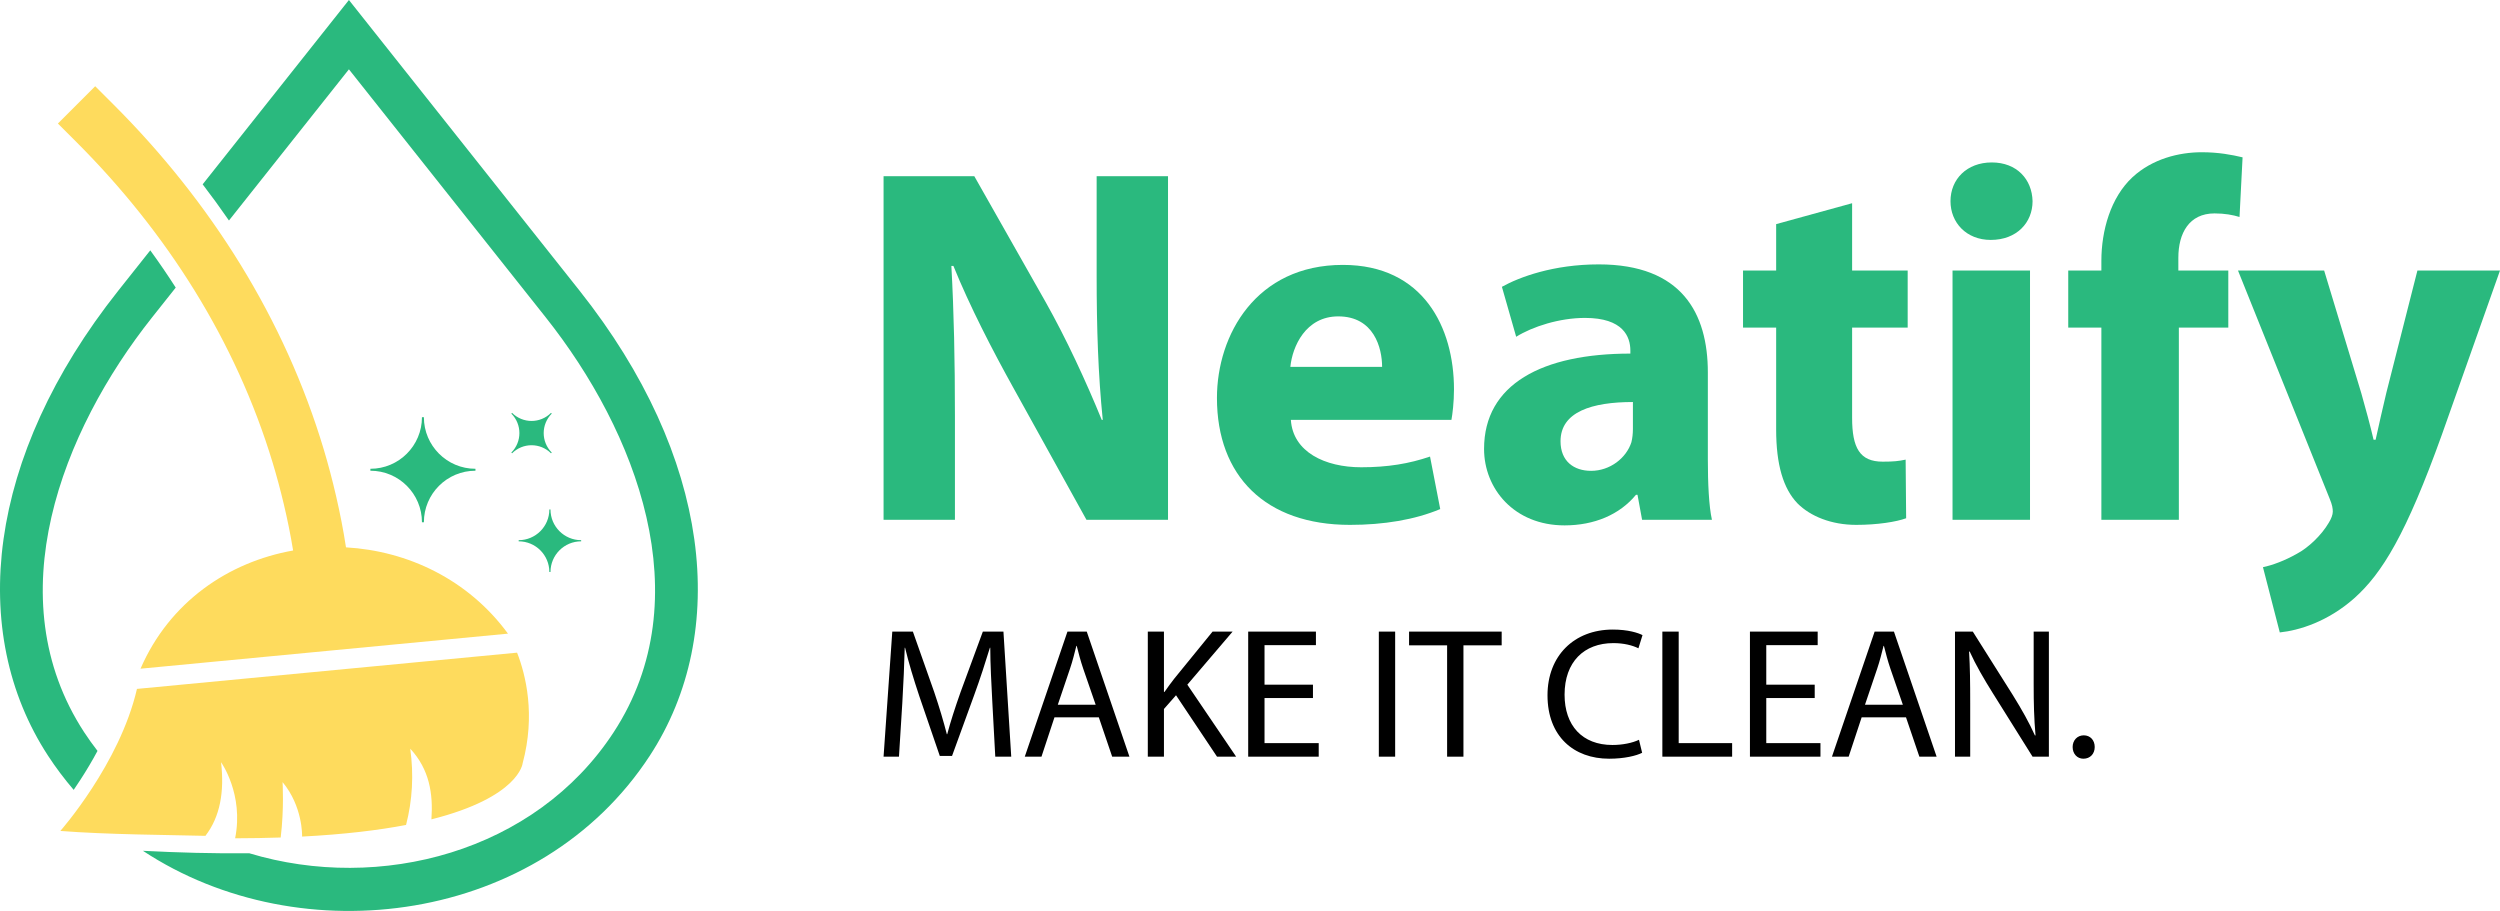
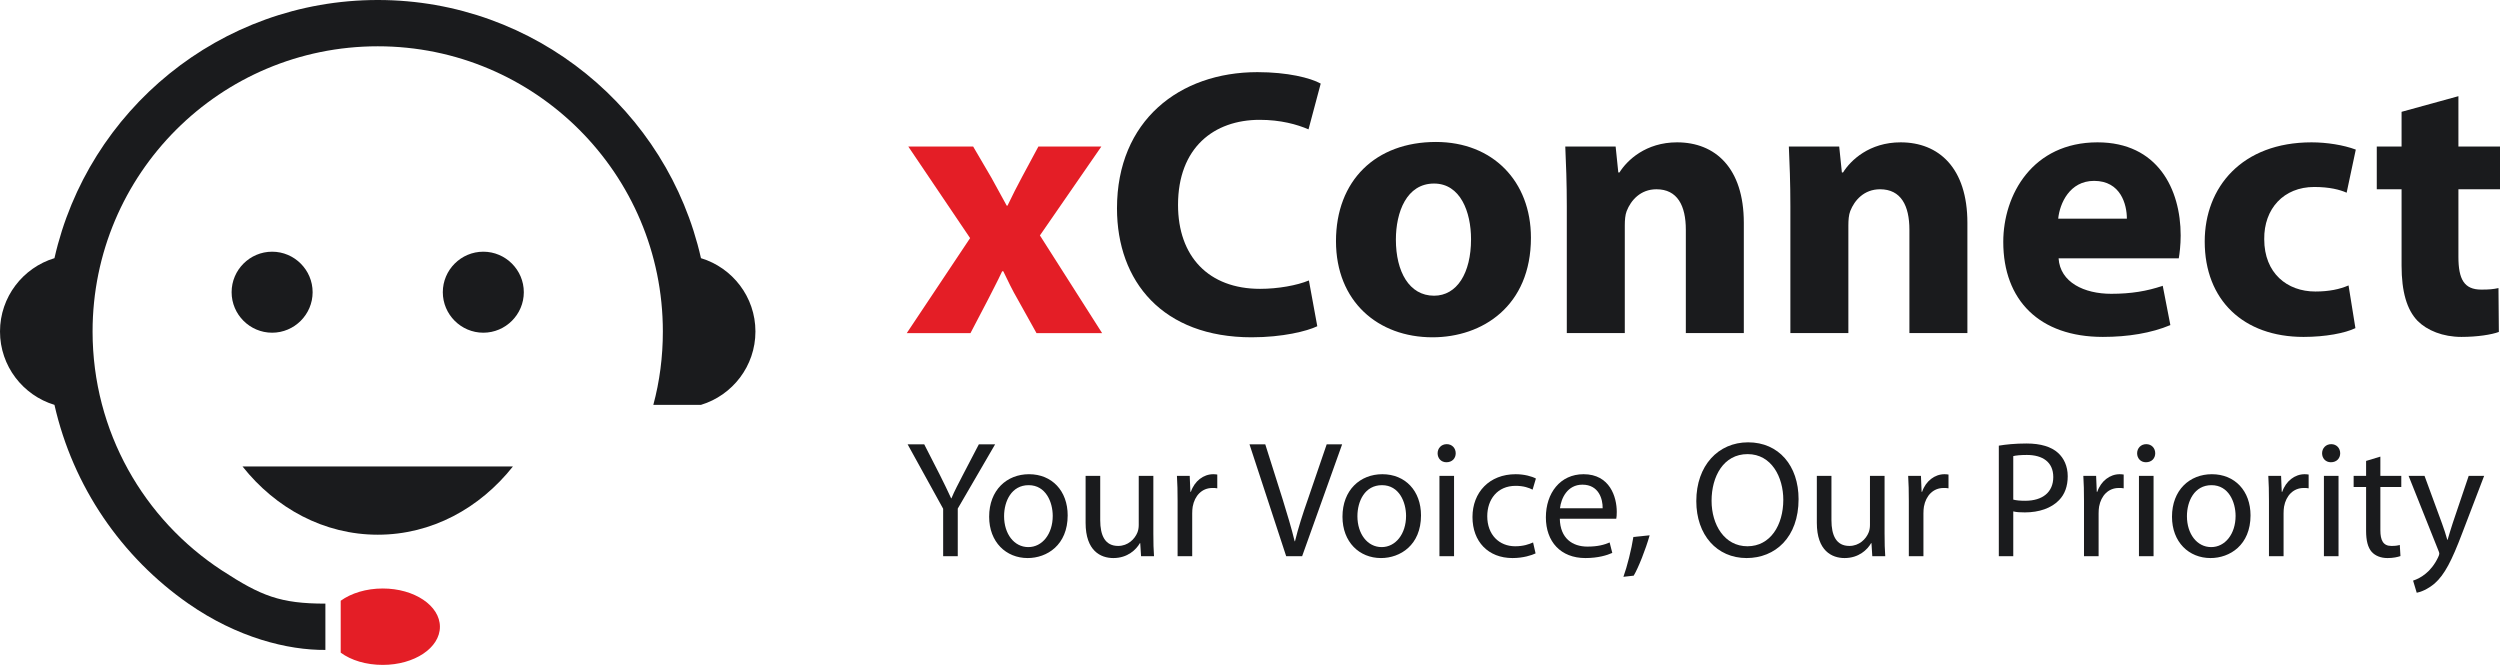
- <svg xmlns="http://www.w3.org/2000/svg" version="1.1" id="Layer_1" x="0px" y="0px" width="2165.936px" height="789.231px" viewBox="0 0 2165.936 789.231" enable-background="new 0 0 2165.936 789.231" xml:space="preserve">
+ <svg xmlns="http://www.w3.org/2000/svg" version="1.1" id="Layer_1" x="0px" y="0px" width="903.4px" height="240.268px" viewBox="0 0 903.4 240.268" enable-background="new 0 0 903.4 240.268" xml:space="preserve">
  <g>
    <g>
-       <path fill-rule="evenodd" clip-rule="evenodd" fill="#2AB97E" d="M302.292,0l199.814,251.819    C616.273,395.703,632.745,547.76,563,654.689c-94.935,145.521-301.917,172.992-439.174,82.426    c30.19,1.549,61.182,2.455,92.104,2.117c112.944,34.164,247.854-0.799,315.8-104.939c75.815-116.234,19.292-260.756-58.872-359.27    L302.292,60.056l-103.93,130.985c-7.322-10.631-14.922-21.091-22.782-31.347L302.292,0L302.292,0z M63.845,684.322    c-7.946-9.273-15.402-19.135-22.254-29.633c-69.754-106.93-53.281-258.987,60.884-402.871l27.719-34.926    c7.669,10.544,15.02,21.311,22.053,32.278l-20.521,25.852C53.551,373.537-2.964,518.059,72.862,634.293    c3.676,5.629,7.571,11.037,11.621,16.27c-4.627,8.648-9.64,17.029-14.824,25.016C67.8,678.453,65.857,681.381,63.845,684.322    L63.845,684.322z" />
-       <path fill-rule="evenodd" clip-rule="evenodd" fill="#FEDB5D" d="M440.088,548.973l-318.35,30.363    c25.197-58.035,76.305-92.451,132.205-102.408c-4.321-26.836-11.093-54.148-17.635-75.787    c-31.963-105.787-92.057-200.026-169.99-277.96l-16.163-16.154l32.317-32.319l16.164,16.155    c83.773,83.783,148.072,185.307,182.045,299.125c7.253,24.303,14.566,54.553,19.078,84.227    C353.102,477.273,405.653,501.963,440.088,548.973L440.088,548.973z M447.987,565.443c7.504,19.242,16.125,53.859,4.801,95.896    c0,0-2.801,29.285-79.011,48.529c1.55-22.244-1.723-43.326-18.356-61.223c3.127,22.459,1.923,44.48-3.619,66.07    c-23.907,4.58-53.504,8.17-90.074,10.074c0.028-0.836,0.625-26.104-16.924-47.191c0,0,1.443,23.051-1.625,47.99    c-12.402,0.424-25.555,0.654-39.477,0.684c7.668-38.227-12.182-65.906-12.182-65.906c2.975,25.582-0.807,47.26-13.555,63.789    c-32.849-0.828-84.966-1.068-125.684-4.244c0,0,51.416-58.148,66.377-123.064L447.987,565.443L447.987,565.443z" />
-       <path fill-rule="evenodd" clip-rule="evenodd" fill="#2AB97E" d="M320.889,407.818c24.668,0,44.681,20.012,44.681,44.68h1.675    c0-24.668,20.012-44.68,44.682-44.68v-1.676c-24.67,0-44.682-20.012-44.682-44.68h-1.675c0,24.668-20.013,44.68-44.681,44.68    V407.818L320.889,407.818z" />
-       <path fill-rule="evenodd" clip-rule="evenodd" fill="#2AB97E" d="M449.353,468.988c14.673,0,26.583,11.912,26.583,26.586h0.992    c0-14.674,11.9-26.586,26.582-26.586v-0.99c-14.682,0-26.582-11.9-26.582-26.584h-0.992c0,14.684-11.91,26.584-26.583,26.584    V468.988L449.353,468.988z" />
-       <path fill-rule="evenodd" clip-rule="evenodd" fill="#2AB97E" d="M443.012,358.346c9.314,9.312,9.314,24.426,0,33.742l0.636,0.633    c9.313-9.313,24.428-9.313,33.741,0l0.635-0.633c-9.313-9.315-9.313-24.43,0-33.742l-0.635-0.637    c-9.313,9.323-24.428,9.323-33.741,0L443.012,358.346L443.012,358.346z" />
+       <path fill-rule="evenodd" clip-rule="evenodd" fill="#1A1B1D" d="M19.679,93.291C8.302,96.733,0,107.312,0,119.794    c0,12.485,8.302,23.063,19.679,26.506c6.703,29.581,24.292,55.04,48.397,71.828c17.65,12.3,35.915,16.852,49.506,16.729v-13.716    v-3.012c-16.296,0-23.247-2.768-37.39-11.992c-28.166-18.387-46.738-50.182-46.738-86.342    c0-56.944,46.122-103.066,103.068-103.066c56.885,0,103.007,46.122,103.007,103.066c0,9.165-1.168,18.081-3.444,26.506h17.219    c11.377-3.442,19.679-14.021,19.679-26.506c0-12.482-8.302-23.061-19.679-26.503C241.251,39.912,193.53,0,136.522,0    C79.453,0,31.732,39.912,19.679,93.291L19.679,93.291z" />
+       <path fill-rule="evenodd" clip-rule="evenodd" fill="#1A1B1D" d="M174.65,120.227c8.056,0,14.636-6.58,14.636-14.637    c0-8.055-6.58-14.636-14.636-14.636c-8.057,0-14.637,6.581-14.637,14.636C160.014,113.647,166.594,120.227,174.65,120.227    L174.65,120.227z" />
+       <path fill-rule="evenodd" clip-rule="evenodd" fill="#1A1B1D" d="M98.333,120.227c8.056,0,14.637-6.58,14.637-14.637    c0-8.055-6.581-14.636-14.637-14.636c-8.056,0-14.637,6.581-14.637,14.636C83.696,113.647,90.277,120.227,98.333,120.227    L98.333,120.227z" />
+       <path fill-rule="evenodd" clip-rule="evenodd" fill="#E41E26" d="M123.116,235.84c3.752,2.767,9.163,4.428,15.19,4.428    c11.438,0,20.663-6.15,20.663-13.775c0-7.627-9.225-13.836-20.663-13.836c-6.027,0-11.438,1.723-15.19,4.428V235.84z" />
+       <path fill-rule="evenodd" clip-rule="evenodd" fill="#1A1B1D" d="M185.35,168.563H87.633    c11.991,15.127,29.456,24.659,48.889,24.659C155.956,193.222,173.358,183.69,185.35,168.563L185.35,168.563z" />
    </g>
    <g>
      <g>
-         <path fill="#2AB97E" d="M765.499,450.32V152.656h78.612l61.83,109.085c17.665,31.356,34.889,68.454,48.58,102.019h0.883     c-3.975-39.306-5.3-79.495-5.3-124.542v-86.562h61.83V450.32h-70.662l-63.596-114.825     c-17.665-31.798-37.539-70.221-51.672-105.11h-1.767c2.208,39.748,3.092,81.703,3.092,130.283v89.652H765.499z" />
-         <path fill="#2AB97E" d="M1118.371,363.76c1.766,27.823,29.589,41.072,60.946,41.072c22.964,0,41.513-3.091,59.621-9.274     l8.833,45.489c-22.083,9.273-49.022,13.69-78.17,13.69c-73.313,0-115.268-42.397-115.268-109.968     c0-54.764,34.005-115.269,109.084-115.269c69.779,0,96.277,54.322,96.277,107.761c0,11.482-1.325,21.64-2.208,26.498H1118.371z      M1197.424,317.829c0-16.341-7.066-43.722-37.98-43.722c-28.265,0-39.748,26.057-41.514,43.722H1197.424z" />
-         <path fill="#2AB97E" d="M1479.634,398.208c0,20.314,0.884,40.188,3.534,52.112h-60.506l-3.975-21.64h-1.324     c-14.133,17.224-36.215,26.498-61.83,26.498c-43.722,0-69.779-31.798-69.779-66.246c0-56.088,50.347-82.586,126.75-82.586v-2.649     c0-11.925-6.183-28.266-39.306-28.266c-22.082,0-45.488,7.508-59.621,16.341l-12.366-43.28     c15.016-8.392,44.605-19.433,83.912-19.433c71.988,0,94.51,42.397,94.51,93.628V398.208z M1414.713,348.303     c-35.331,0-62.713,8.391-62.713,34.006c0,17.224,11.483,25.615,26.499,25.615c16.341,0,30.473-11.041,34.89-24.731     c0.883-3.533,1.324-7.508,1.324-11.483V348.303z" />
-         <path fill="#2AB97E" d="M1604.623,176.063v58.296h48.139v49.464h-48.139v78.17c0,26.057,6.624,37.98,26.498,37.98     c9.274,0,13.69-0.441,19.874-1.766l0.441,50.788c-8.392,3.091-24.731,5.741-43.28,5.741c-21.641,0-39.748-7.508-50.789-18.549     c-12.365-12.808-18.549-33.564-18.549-64.037v-88.328h-28.707v-49.464h28.707V194.17L1604.623,176.063z" />
-         <path fill="#2AB97E" d="M1760.96,174.297c0,18.549-13.69,33.564-36.214,33.564c-21.199,0-34.889-15.016-34.889-33.564     c0-18.99,14.132-33.564,35.771-33.564C1747.27,140.732,1760.52,155.307,1760.96,174.297z M1691.623,450.32V234.359h67.129V450.32     H1691.623z" />
-         <path fill="#2AB97E" d="M1820.577,450.32V283.823h-28.706v-49.464h28.706v-8.391c0-26.057,7.95-54.764,26.94-72.429     c17.224-15.899,40.188-21.641,60.063-21.641c14.574,0,26.057,2.208,35.331,4.416l-2.649,51.672     c-5.742-1.767-12.808-3.092-21.641-3.092c-22.082,0-31.355,17.225-31.355,38.423v11.041h43.28v49.464h-42.84V450.32H1820.577z" />
-         <path fill="#2AB97E" d="M2013.57,234.359l32.239,106.436c3.533,12.365,7.949,28.706,10.6,40.188h1.767     c2.649-11.924,6.183-27.823,9.273-40.631l26.941-105.993h71.545l-50.348,142.208c-30.914,86.119-51.671,120.125-75.961,141.766     c-22.966,20.315-47.697,27.823-64.479,29.59l-14.574-56.53c8.392-1.766,18.99-5.74,29.148-11.481     c10.158-5.3,21.64-16.341,27.823-26.94c2.208-3.533,3.533-7.066,3.533-9.717c0-2.649-0.442-5.74-2.65-11.04l-79.494-197.854     H2013.57z" />
+         <path fill="#E41E26" d="M351.659,52.954l6.617,11.305c1.93,3.446,3.723,6.755,5.515,10.064h0.276     c1.792-3.723,3.446-7.031,5.239-10.34l5.928-11.029h22.747l-22.196,32.122l22.472,35.293h-23.712l-6.755-12.132     c-1.93-3.309-3.584-6.756-5.239-10.202h-0.414c-1.654,3.585-3.447,6.894-5.101,10.202l-6.342,12.132h-23.023l22.885-34.328     l-22.334-33.087H351.659z" />
+         <path fill="#1A1B1D" d="M476.014,117.887c-3.723,1.792-12.546,3.998-23.713,3.998c-32.122,0-48.666-20.128-48.666-46.598     c0-31.709,22.61-49.218,50.734-49.218c10.891,0,19.163,2.068,22.885,4.137l-4.411,16.543c-4.136-1.792-10.064-3.446-17.646-3.446     c-16.544,0-29.503,10.063-29.503,30.743c0,18.611,11.029,30.33,29.641,30.33c6.479,0,13.373-1.24,17.646-3.033L476.014,117.887z" />
+         <path fill="#1A1B1D" d="M553.219,85.903c0,24.678-17.509,35.982-35.569,35.982c-19.714,0-34.879-12.959-34.879-34.741     c0-21.921,14.338-35.845,36.12-35.845C539.432,51.299,553.219,65.5,553.219,85.903z M504.416,86.592     c0,11.58,4.825,20.266,13.786,20.266c8.271,0,13.373-8.134,13.373-20.403c0-9.927-3.86-20.128-13.373-20.128     C508.275,66.327,504.416,76.667,504.416,86.592z" />
+         <path fill="#1A1B1D" d="M566.179,74.46c0-8.41-0.275-15.44-0.551-21.507h18.197l0.966,9.375h0.413     c2.758-4.412,9.513-10.892,20.817-10.892c13.786,0,24.126,9.237,24.126,29.089v39.843h-20.955V83.007     c0-8.685-3.033-14.613-10.615-14.613c-5.79,0-9.237,3.998-10.754,7.858c-0.551,1.379-0.688,3.309-0.688,5.239v38.877h-20.956     V74.46z" />
+         <path fill="#1A1B1D" d="M646.97,74.46c0-8.41-0.275-15.44-0.551-21.507h18.197l0.966,9.375h0.413     c2.758-4.412,9.513-10.892,20.817-10.892c13.786,0,24.126,9.237,24.126,29.089v39.843h-20.955V83.007     c0-8.685-3.033-14.613-10.615-14.613c-5.79,0-9.237,3.998-10.754,7.858c-0.551,1.379-0.688,3.309-0.688,5.239v38.877H646.97     V74.46z" />
+         <path fill="#1A1B1D" d="M743.891,93.347c0.551,8.686,9.236,12.821,19.024,12.821c7.169,0,12.959-0.965,18.612-2.895l2.757,14.199     c-6.894,2.896-15.303,4.274-24.401,4.274c-22.886,0-35.982-13.235-35.982-34.328c0-17.095,10.615-35.982,34.052-35.982     c21.782,0,30.055,16.957,30.055,33.639c0,3.584-0.414,6.755-0.689,8.271H743.891z M768.568,79.009     c0-5.101-2.205-13.648-11.855-13.648c-8.823,0-12.408,8.135-12.96,13.648H768.568z" />
+         <path fill="#1A1B1D" d="M851.152,118.577c-3.723,1.792-10.754,3.171-18.75,3.171c-21.782,0-35.706-13.373-35.706-34.466     c0-19.715,13.511-35.845,38.602-35.845c5.515,0,11.58,0.965,15.992,2.619l-3.308,15.579c-2.481-1.104-6.204-2.068-11.719-2.068     c-11.029,0-18.198,7.858-18.061,18.888c0,12.27,8.272,18.887,18.475,18.887c4.963,0,8.823-0.827,11.993-2.205L851.152,118.577z" />
+         <path fill="#1A1B1D" d="M888.373,34.755v18.198H903.4v15.44h-15.027v24.402c0,8.134,2.068,11.855,8.271,11.855     c2.896,0,4.273-0.138,6.205-0.551l0.138,15.854c-2.62,0.966-7.722,1.793-13.511,1.793c-6.756,0-12.408-2.344-15.855-5.79     c-3.859-3.998-5.789-10.479-5.789-19.99V68.394h-8.961v-15.44h8.961V40.408L888.373,34.755z" />
      </g>
      <g>
-         <path d="M859.709,607.975c-0.804-15.112-1.769-33.439-1.769-46.784h-0.322c-3.858,12.54-8.199,26.206-13.665,41.157     l-19.131,52.572h-10.611l-17.685-51.607c-5.145-15.434-9.325-29.26-12.379-42.122h-0.321c-0.321,13.506-1.125,31.511-2.09,47.91     l-2.894,46.462h-13.344l7.556-108.358H790.9l18.488,52.41c4.501,13.345,8.038,25.241,10.932,36.495h0.322     c2.894-10.932,6.752-22.83,11.575-36.495l19.292-52.41h17.846l6.752,108.358h-13.826L859.709,607.975z" />
-         <path d="M913.563,621.479l-11.253,34.083h-14.47l36.977-108.358h16.72l36.977,108.358h-14.952l-11.575-34.083H913.563z      M949.254,610.547l-10.771-31.188c-2.412-7.074-4.02-13.505-5.627-19.775h-0.321c-1.607,6.271-3.216,13.023-5.466,19.614     l-10.611,31.35H949.254z" />
-         <path d="M994.429,547.204h13.987v52.251h0.482c2.894-4.18,5.788-8.04,8.521-11.576l33.119-40.675h17.362l-39.227,45.98     l42.282,62.378h-16.559l-35.53-53.215l-10.45,11.897v41.317h-13.987V547.204z" />
-         <path d="M1137.511,604.76h-41.96v39.066h46.945v11.736h-61.093V547.204h58.681v11.737h-44.533v34.243h41.96V604.76z" />
-         <path d="M1208.728,547.204v108.358h-14.148V547.204H1208.728z" />
-         <path d="M1253.742,559.101h-32.958v-11.896h80.225v11.896h-33.119v96.462h-14.147V559.101z" />
-         <path d="M1422.706,652.187c-4.984,2.572-15.434,5.145-28.617,5.145c-30.546,0-53.375-19.293-53.375-54.983     c0-34.082,22.99-56.912,56.591-56.912c13.344,0,22.025,2.895,25.723,4.823l-3.538,11.415c-5.145-2.573-12.701-4.502-21.704-4.502     c-25.4,0-42.282,16.238-42.282,44.694c0,26.687,15.272,43.567,41.479,43.567c8.682,0,17.362-1.768,22.989-4.501L1422.706,652.187     z" />
-         <path d="M1440.227,547.204h14.148v96.622h46.301v11.736h-60.45V547.204z" />
-         <path d="M1572.215,604.76h-41.961v39.066h46.944v11.736h-61.092V547.204h58.683v11.737h-44.535v34.243h41.961V604.76z" />
-         <path d="M1612.886,621.479l-11.253,34.083h-14.471l36.979-108.358h16.721l36.977,108.358h-14.953l-11.574-34.083H1612.886z      M1648.577,610.547l-10.771-31.188c-2.412-7.074-4.021-13.505-5.629-19.775h-0.321c-1.606,6.271-3.215,13.023-5.465,19.614     l-10.61,31.35H1648.577z" />
-         <path d="M1693.752,655.563V547.204h15.434l34.565,54.822c7.878,12.701,14.309,24.116,19.294,35.208l0.481-0.16     c-1.286-14.469-1.608-27.651-1.608-44.532v-45.338h13.183v108.358h-14.147l-34.404-54.982     c-7.555-12.059-14.79-24.438-20.096-36.174l-0.482,0.16c0.804,13.666,0.964,26.688,0.964,44.694v46.302H1693.752z" />
-         <path d="M1795.676,647.202c0-5.788,4.021-10.128,9.646-10.128c5.628,0,9.486,4.18,9.486,10.128     c0,5.788-3.858,10.129-9.808,10.129C1799.534,657.331,1795.676,652.99,1795.676,647.202z" />
+         <path fill="#1A1B1D" d="M340.817,200.999v-17.159l-12.84-23.279h6l5.7,11.16c1.5,3.06,2.76,5.52,4.02,8.339h0.12     c1.08-2.64,2.52-5.279,4.08-8.339l5.82-11.16h5.88l-13.5,23.219v17.22H340.817z" />
+         <path fill="#1A1B1D" d="M385.816,186.239c0,10.74-7.5,15.42-14.459,15.42c-7.799,0-13.919-5.76-13.919-14.939     c0-9.66,6.42-15.359,14.399-15.359C380.176,171.36,385.816,177.419,385.816,186.239z M362.837,186.54     c0,6.359,3.6,11.159,8.76,11.159c5.04,0,8.819-4.74,8.819-11.279c0-4.92-2.459-11.1-8.7-11.1     C365.537,175.32,362.837,181.08,362.837,186.54z" />
+         <path fill="#1A1B1D" d="M416.776,193.019c0,3.06,0.06,5.699,0.239,7.979h-4.68l-0.3-4.74h-0.12c-1.32,2.341-4.439,5.4-9.6,5.4     c-4.56,0-10.02-2.58-10.02-12.72v-16.979h5.28v16.02c0,5.52,1.74,9.3,6.48,9.3c3.54,0,6-2.46,6.959-4.86     c0.3-0.72,0.48-1.68,0.48-2.699v-17.76h5.28V193.019z" />
+         <path fill="#1A1B1D" d="M425.537,181.019c0-3.42-0.06-6.359-0.24-9.06h4.62l0.24,5.76h0.18c1.32-3.899,4.56-6.359,8.1-6.359     c0.54,0,0.96,0.06,1.439,0.12v4.979c-0.539-0.12-1.079-0.12-1.8-0.12c-3.72,0-6.359,2.76-7.079,6.72     c-0.12,0.72-0.181,1.62-0.181,2.46v15.479h-5.279V181.019z" />
+         <path fill="#1A1B1D" d="M464.776,200.999l-13.26-40.438h5.7l6.3,19.919c1.68,5.46,3.18,10.38,4.319,15.12h0.12     c1.141-4.68,2.76-9.78,4.62-15.06l6.84-19.979h5.579l-14.459,40.438H464.776z" />
+         <path fill="#1A1B1D" d="M513.496,186.239c0,10.74-7.5,15.42-14.46,15.42c-7.8,0-13.919-5.76-13.919-14.939     c0-9.66,6.419-15.359,14.399-15.359C507.855,171.36,513.496,177.419,513.496,186.239z M490.516,186.54     c0,6.359,3.6,11.159,8.76,11.159c5.04,0,8.819-4.74,8.819-11.279c0-4.92-2.46-11.1-8.699-11.1     C493.216,175.32,490.516,181.08,490.516,186.54z" />
+         <path fill="#1A1B1D" d="M526.036,163.8c0,1.8-1.26,3.239-3.36,3.239c-1.92,0-3.18-1.439-3.18-3.239s1.32-3.3,3.3-3.3     C524.715,160.5,526.036,161.94,526.036,163.8z M520.156,200.999v-29.039h5.279v29.039H520.156z" />
+         <path fill="#1A1B1D" d="M554.895,199.979c-1.38,0.659-4.439,1.68-8.34,1.68c-8.76,0-14.459-5.94-14.459-14.819     c0-8.939,6.119-15.479,15.599-15.479c3.12,0,5.88,0.78,7.32,1.56l-1.2,4.021c-1.26-0.66-3.24-1.38-6.12-1.38     c-6.659,0-10.259,4.979-10.259,10.979c0,6.72,4.319,10.859,10.079,10.859c3,0,4.979-0.72,6.479-1.38L554.895,199.979z" />
+         <path fill="#1A1B1D" d="M563.656,187.439c0.12,7.14,4.62,10.08,9.96,10.08c3.78,0,6.12-0.66,8.04-1.5l0.96,3.779     c-1.86,0.84-5.101,1.86-9.72,1.86c-8.939,0-14.279-5.94-14.279-14.699c0-8.76,5.159-15.6,13.619-15.6     c9.54,0,11.999,8.279,11.999,13.619c0,1.08-0.06,1.86-0.18,2.46H563.656z M579.135,183.66c0.061-3.301-1.38-8.521-7.319-8.521     c-5.399,0-7.68,4.86-8.1,8.521H579.135z" />
+         <path fill="#1A1B1D" d="M586.636,208.438c1.32-3.6,2.939-10.02,3.6-14.399l5.88-0.6c-1.439,5.1-4.08,11.76-5.76,14.579     L586.636,208.438z" />
+         <path fill="#1A1B1D" d="M649.933,180.359c0,13.86-8.459,21.3-18.779,21.3c-10.739,0-18.179-8.34-18.179-20.579     c0-12.84,7.92-21.239,18.719-21.239C642.793,159.84,649.933,168.3,649.933,180.359z M618.495,180.959     c0,8.699,4.68,16.439,12.959,16.439c8.28,0,12.96-7.62,12.96-16.8c0-8.1-4.2-16.499-12.899-16.499     S618.495,172.14,618.495,180.959z" />
+         <path fill="#1A1B1D" d="M681.012,193.019c0,3.06,0.061,5.699,0.24,7.979h-4.68l-0.3-4.74h-0.12c-1.32,2.341-4.44,5.4-9.6,5.4     c-4.561,0-10.02-2.58-10.02-12.72v-16.979h5.279v16.02c0,5.52,1.74,9.3,6.479,9.3c3.54,0,6-2.46,6.96-4.86     c0.3-0.72,0.48-1.68,0.48-2.699v-17.76h5.279V193.019z" />
+         <path fill="#1A1B1D" d="M689.773,181.019c0-3.42-0.06-6.359-0.24-9.06h4.62l0.24,5.76h0.18c1.32-3.899,4.56-6.359,8.1-6.359     c0.54,0,0.96,0.06,1.439,0.12v4.979c-0.539-0.12-1.079-0.12-1.8-0.12c-3.72,0-6.359,2.76-7.079,6.72     c-0.12,0.72-0.181,1.62-0.181,2.46v15.479h-5.279V181.019z" />
+         <path fill="#1A1B1D" d="M722.292,161.041c2.521-0.42,5.82-0.78,10.02-0.78c5.16,0,8.94,1.2,11.34,3.359     c2.16,1.92,3.54,4.86,3.54,8.46c0,3.66-1.08,6.54-3.12,8.64c-2.819,2.94-7.26,4.44-12.359,4.44c-1.56,0-3-0.061-4.2-0.36v16.199     h-5.22V161.041z M727.512,180.54c1.141,0.3,2.58,0.42,4.32,0.42c6.3,0,10.14-3.12,10.14-8.58c0-5.399-3.84-7.979-9.54-7.979     c-2.279,0-4.02,0.18-4.92,0.42V180.54z" />
+         <path fill="#1A1B1D" d="M753.073,181.019c0-3.42-0.061-6.359-0.24-9.06h4.62l0.24,5.76h0.18c1.32-3.899,4.56-6.359,8.1-6.359     c0.54,0,0.96,0.06,1.44,0.12v4.979c-0.54-0.12-1.08-0.12-1.801-0.12c-3.72,0-6.359,2.76-7.079,6.72     c-0.12,0.72-0.181,1.62-0.181,2.46v15.479h-5.279V181.019z" />
+         <path fill="#1A1B1D" d="M778.812,163.8c0,1.8-1.26,3.239-3.36,3.239c-1.92,0-3.18-1.439-3.18-3.239s1.32-3.3,3.3-3.3     C777.492,160.5,778.812,161.94,778.812,163.8z M772.932,200.999v-29.039h5.279v29.039H772.932z" />
+         <path fill="#1A1B1D" d="M813.251,186.239c0,10.74-7.5,15.42-14.46,15.42c-7.8,0-13.919-5.76-13.919-14.939     c0-9.66,6.419-15.359,14.399-15.359C807.611,171.36,813.251,177.419,813.251,186.239z M790.272,186.54     c0,6.359,3.6,11.159,8.76,11.159c5.04,0,8.819-4.74,8.819-11.279c0-4.92-2.46-11.1-8.699-11.1     C792.972,175.32,790.272,181.08,790.272,186.54z" />
+         <path fill="#1A1B1D" d="M819.912,181.019c0-3.42-0.06-6.359-0.24-9.06h4.62l0.24,5.76h0.18c1.32-3.899,4.56-6.359,8.1-6.359     c0.54,0,0.96,0.06,1.439,0.12v4.979c-0.539-0.12-1.079-0.12-1.8-0.12c-3.72,0-6.359,2.76-7.079,6.72     c-0.12,0.72-0.181,1.62-0.181,2.46v15.479h-5.279V181.019z" />
+         <path fill="#1A1B1D" d="M845.651,163.8c0,1.8-1.26,3.239-3.36,3.239c-1.92,0-3.18-1.439-3.18-3.239s1.32-3.3,3.3-3.3     C844.331,160.5,845.651,161.94,845.651,163.8z M839.771,200.999v-29.039h5.279v29.039H839.771z" />
+         <path fill="#1A1B1D" d="M860.17,165v6.96h7.561v4.021h-7.561v15.659c0,3.6,1.021,5.64,3.961,5.64c1.439,0,2.279-0.12,3.059-0.36     l0.24,4.021c-1.02,0.359-2.639,0.72-4.68,0.72c-2.459,0-4.439-0.84-5.699-2.22c-1.439-1.62-2.039-4.2-2.039-7.62V175.98h-4.5     v-4.021h4.5v-5.399L860.17,165z" />
+         <path fill="#1A1B1D" d="M876.129,171.959l6.301,17.159c0.719,1.92,1.439,4.2,1.92,5.94h0.119c0.541-1.74,1.141-3.96,1.859-6.06     l5.76-17.04h5.58l-7.92,20.699c-3.779,9.96-6.359,15-9.959,18.18c-2.641,2.22-5.16,3.12-6.48,3.359l-1.318-4.38     c1.318-0.42,3.059-1.26,4.619-2.58c1.439-1.14,3.18-3.18,4.439-5.879c0.24-0.54,0.42-0.96,0.42-1.261c0-0.3-0.119-0.72-0.42-1.38     l-10.68-26.759H876.129z" />
      </g>
    </g>
  </g>
</svg>
